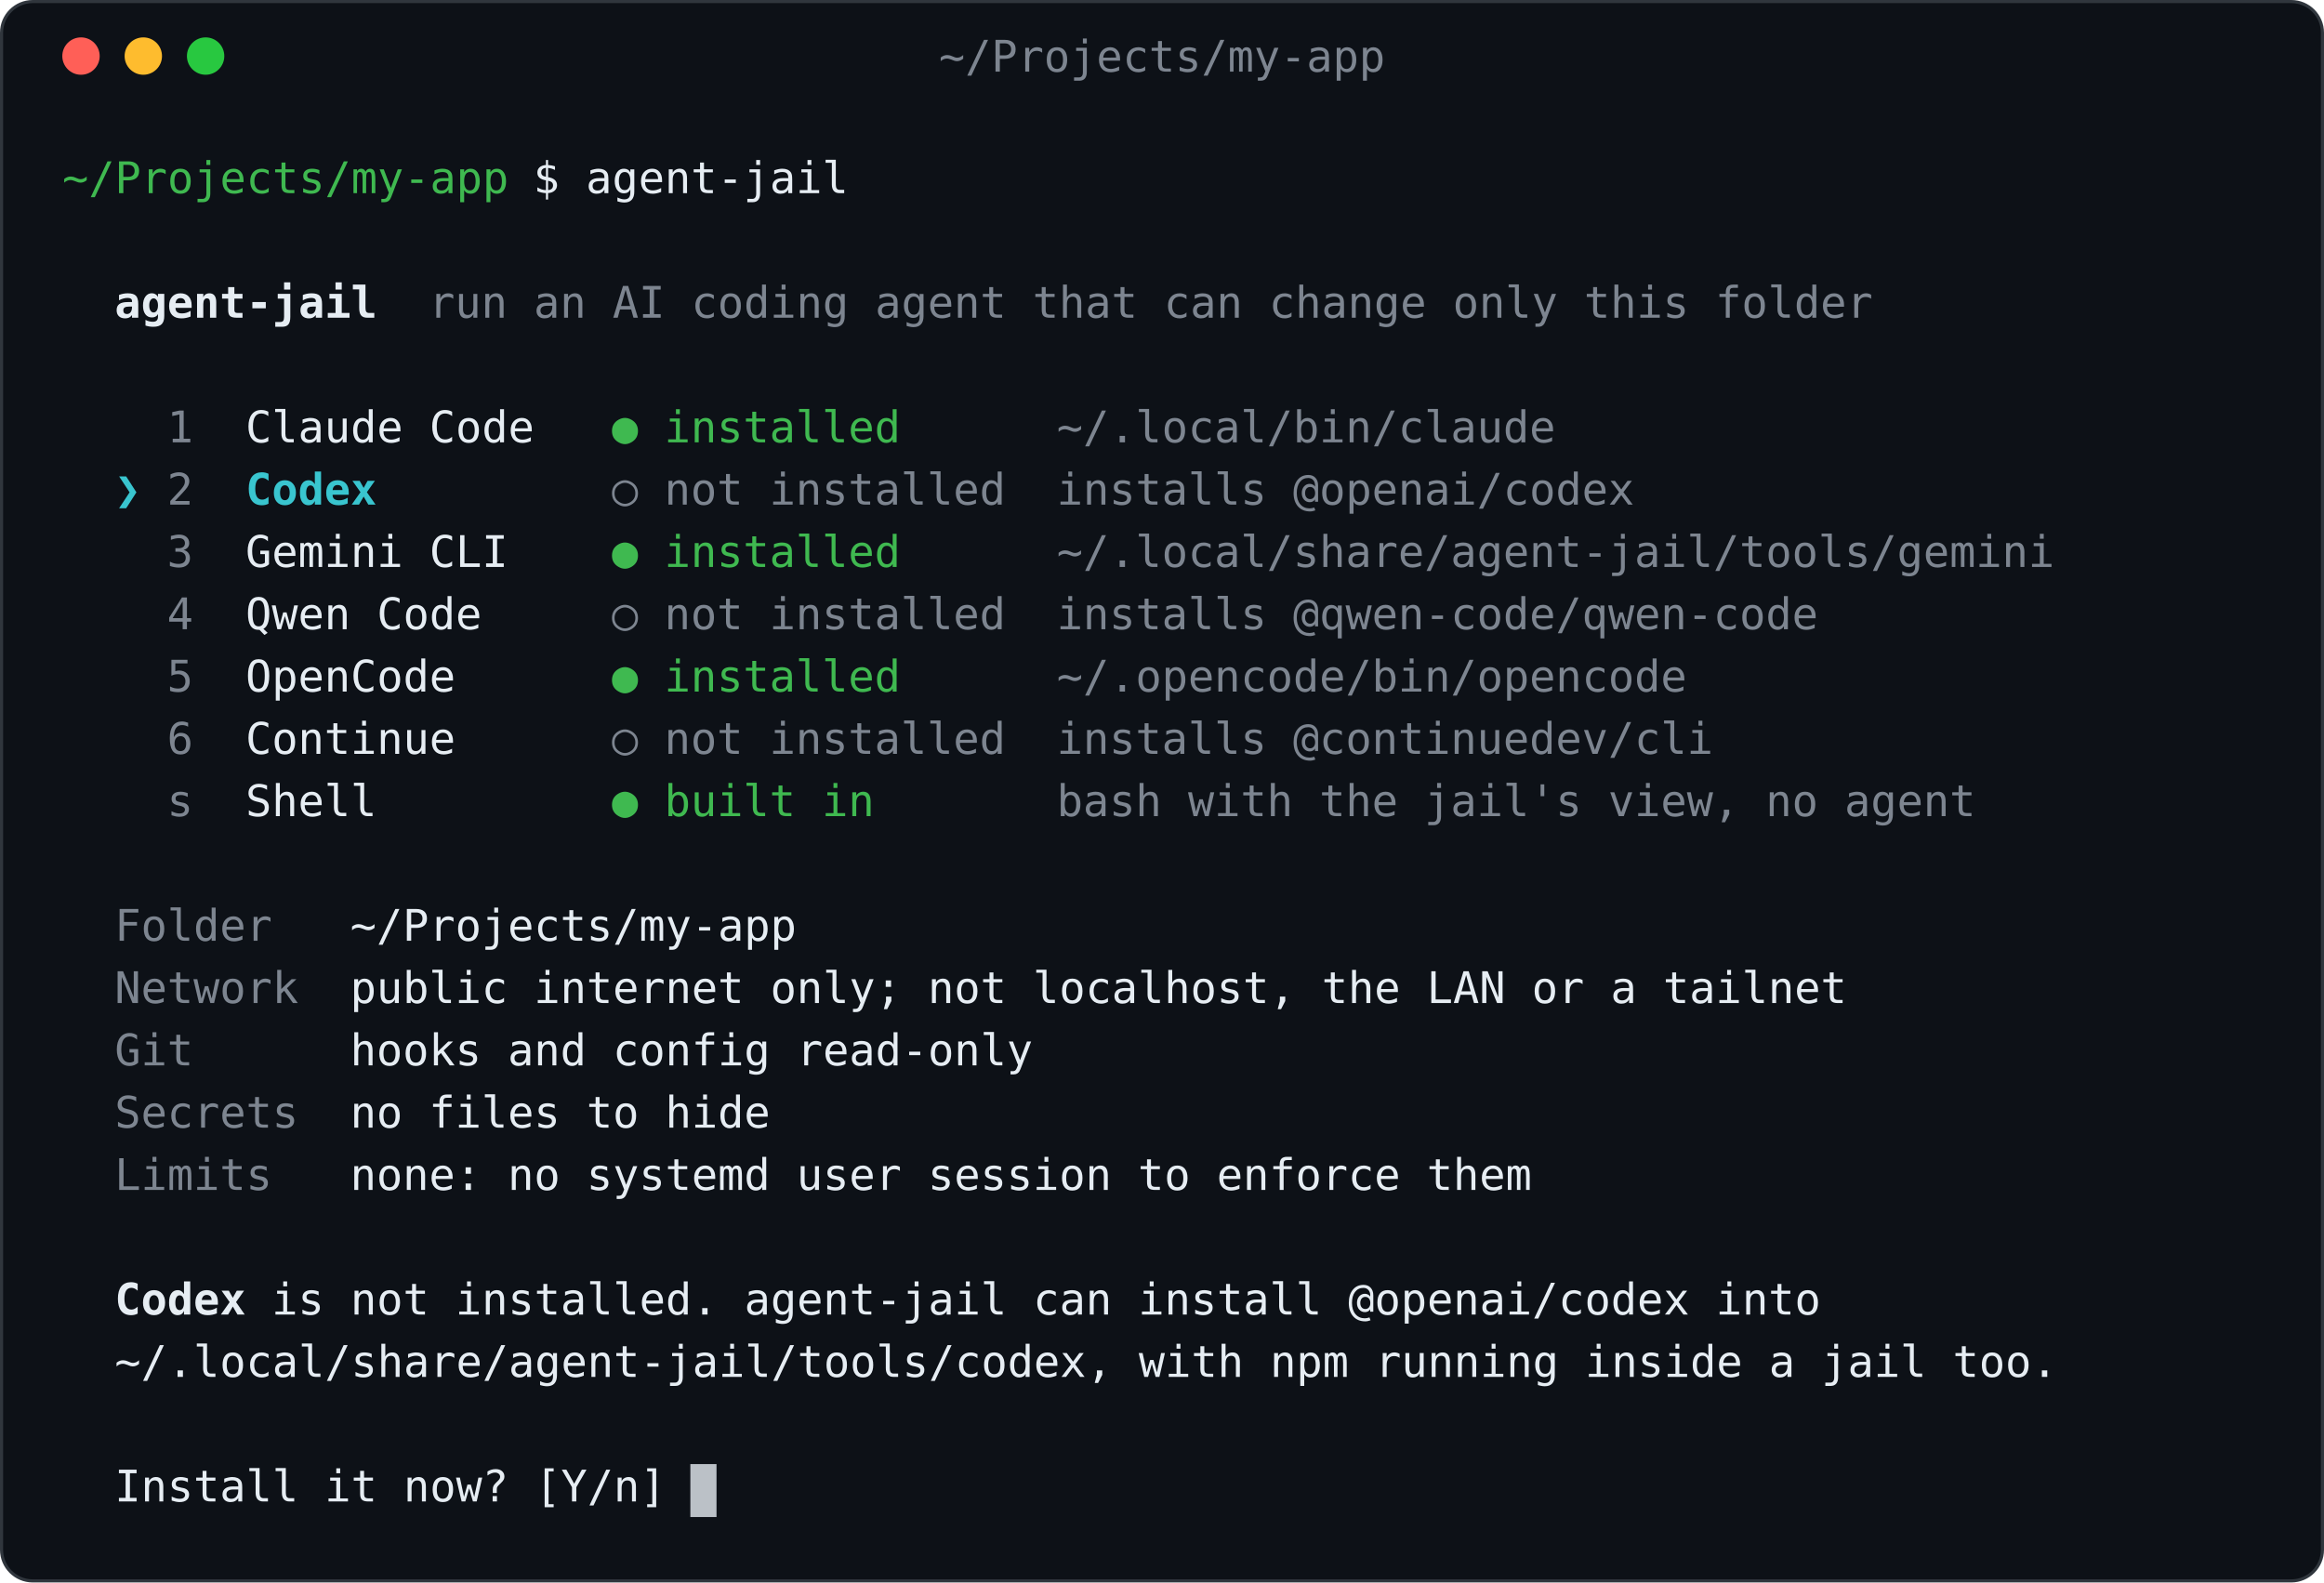
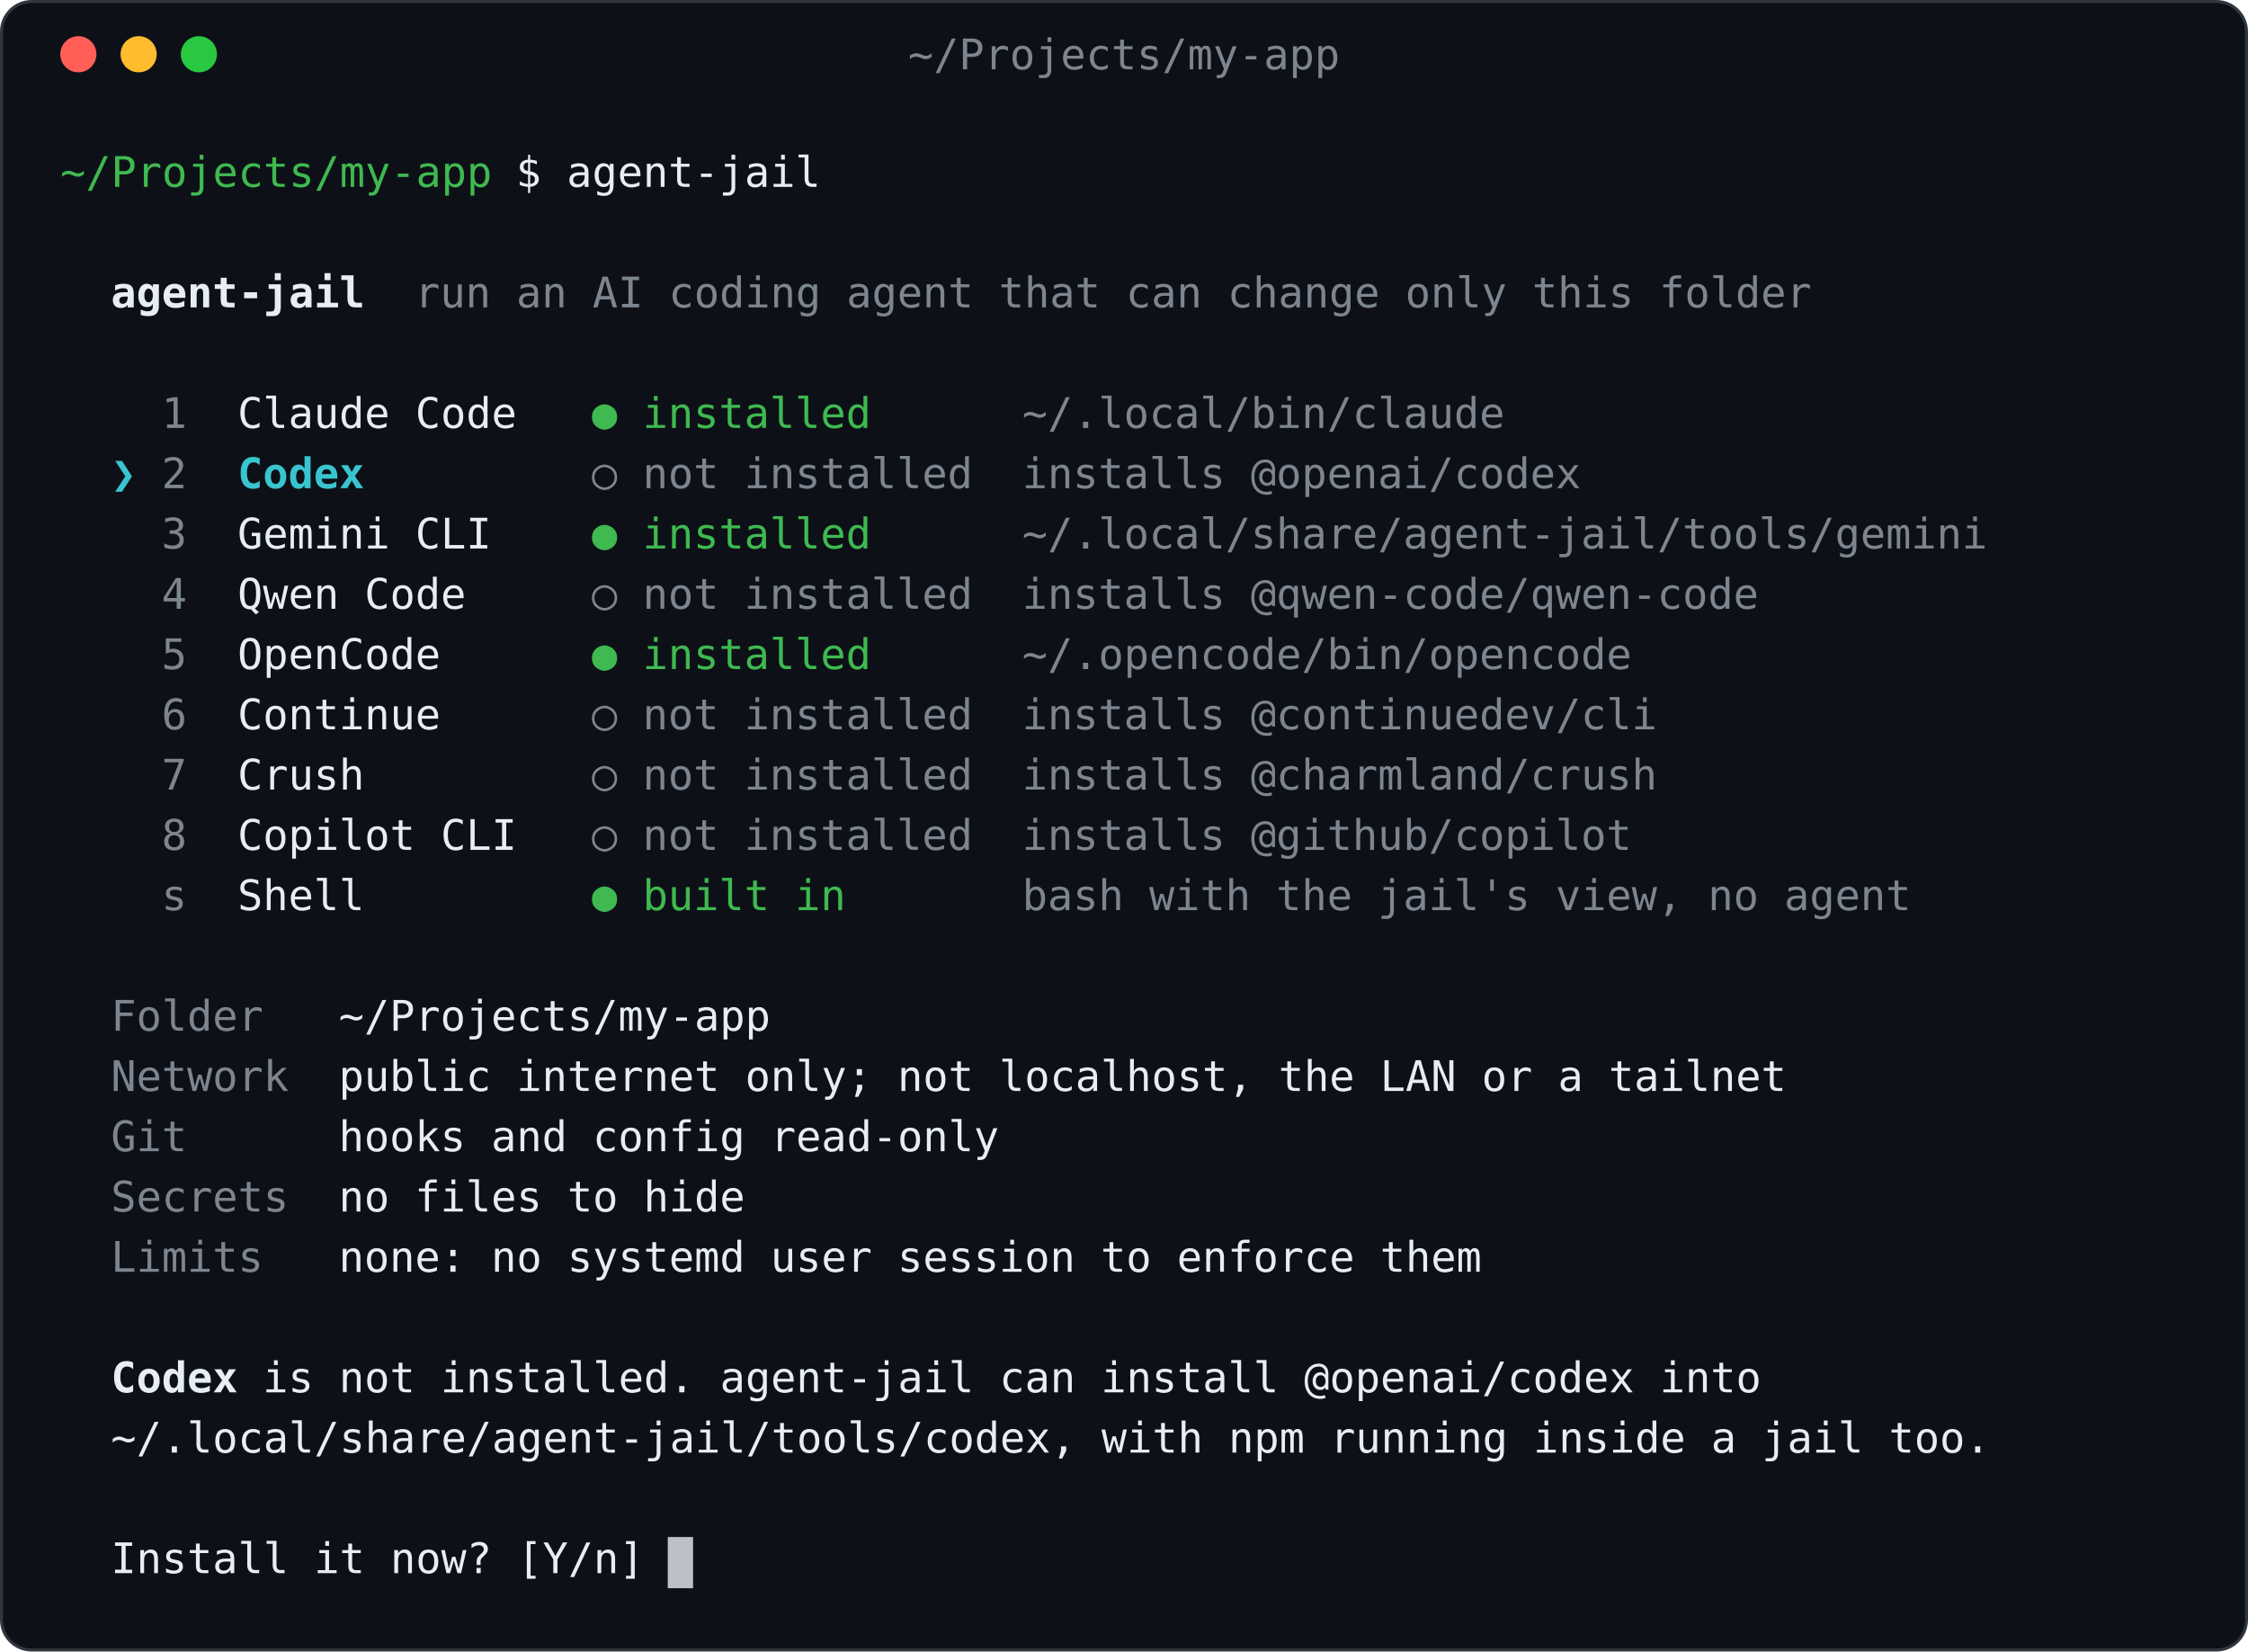
- <svg xmlns="http://www.w3.org/2000/svg" xml:space="preserve" width="746" height="508" viewBox="0 0 746 508" role="img" aria-label="The agent-jail picker: six coding agents, whether each is installed, and an offer to install Codex inside the jail">
+ <svg xmlns="http://www.w3.org/2000/svg" xml:space="preserve" width="746" height="548" viewBox="0 0 746 548" role="img" aria-label="The agent-jail picker: eight coding agents, whether each is installed, and an offer to install Codex inside the jail">
  <style>text{font:14px ui-monospace, SFMono-Regular, "SF Mono", Menlo, Consolas, "DejaVu Sans Mono", "Liberation Mono", monospace;fill:#e6edf3;white-space:pre}.bold{font-weight:700}.cdim{fill:#7d8590}.c32{fill:#3fb950}.c36{fill:#39c5cf}</style>
-   <rect x="0.5" y="0.5" width="745" height="507" rx="10" fill="#0d1117" stroke="#30363d" />
+   <rect x="0.5" y="0.5" width="745" height="547" rx="10" fill="#0d1117" stroke="#30363d" />
  <circle cx="26" cy="18" r="6" fill="#ff5f57" />
  <circle cx="46" cy="18" r="6" fill="#febc2e" />
  <circle cx="66" cy="18" r="6" fill="#28c840" />
  <text x="373" y="23" text-anchor="middle" class="cdim">~/Projects/my-app</text>
  <text x="20.0" y="62" class="c32">~/Projects/my-app</text>
  <text x="171.2" y="62">$ agent-jail</text>
  <text x="36.8" y="102" class="bold">agent-jail</text>
  <text x="137.6" y="102" class="cdim">run an AI coding agent that can change only this folder</text>
  <text x="53.6" y="142" class="cdim">1</text>
  <text x="78.8" y="142">Claude Code</text>
  <text x="196.4" y="142" class="c32">● installed</text>
  <text x="339.2" y="142" class="cdim">~/.local/bin/claude</text>
  <text x="36.8" y="162" class="c36">❯</text>
  <text x="53.6" y="162" class="cdim">2</text>
  <text x="78.8" y="162" class="bold c36">Codex</text>
  <text x="196.4" y="162" class="cdim">○ not installed</text>
  <text x="339.2" y="162" class="cdim">installs @openai/codex</text>
  <text x="53.6" y="182" class="cdim">3</text>
  <text x="78.8" y="182">Gemini CLI</text>
  <text x="196.4" y="182" class="c32">● installed</text>
  <text x="339.2" y="182" class="cdim">~/.local/share/agent-jail/tools/gemini</text>
  <text x="53.6" y="202" class="cdim">4</text>
  <text x="78.8" y="202">Qwen Code</text>
  <text x="196.4" y="202" class="cdim">○ not installed</text>
  <text x="339.2" y="202" class="cdim">installs @qwen-code/qwen-code</text>
  <text x="53.6" y="222" class="cdim">5</text>
  <text x="78.8" y="222">OpenCode</text>
  <text x="196.4" y="222" class="c32">● installed</text>
  <text x="339.2" y="222" class="cdim">~/.opencode/bin/opencode</text>
  <text x="53.6" y="242" class="cdim">6</text>
  <text x="78.8" y="242">Continue</text>
  <text x="196.4" y="242" class="cdim">○ not installed</text>
  <text x="339.2" y="242" class="cdim">installs @continuedev/cli</text>
-   <text x="53.6" y="262" class="cdim">s</text>
-   <text x="78.8" y="262">Shell</text>
-   <text x="196.4" y="262" class="c32">● built in</text>
-   <text x="339.2" y="262" class="cdim">bash with the jail's view, no agent</text>
-   <text x="36.8" y="302" class="cdim">Folder</text>
-   <text x="112.4" y="302">~/Projects/my-app</text>
-   <text x="36.8" y="322" class="cdim">Network</text>
-   <text x="112.4" y="322">public internet only; not localhost, the LAN or a tailnet</text>
-   <text x="36.8" y="342" class="cdim">Git</text>
-   <text x="112.4" y="342">hooks and config read-only</text>
-   <text x="36.8" y="362" class="cdim">Secrets</text>
-   <text x="112.4" y="362">no files to hide</text>
-   <text x="36.8" y="382" class="cdim">Limits</text>
-   <text x="112.4" y="382">none: no systemd user session to enforce them</text>
-   <text x="36.8" y="422" class="bold">Codex</text>
-   <text x="87.2" y="422">is not installed. agent-jail can install @openai/codex into</text>
-   <text x="36.8" y="442">~/.local/share/agent-jail/tools/codex, with npm running inside a jail too.</text>
-   <text x="36.8" y="482">Install it now? [Y/n]</text>
-   <rect x="221.6" y="470" width="8.4" height="17" fill="#e6edf3" opacity="0.8" />
+   <text x="53.6" y="262" class="cdim">7</text>
+   <text x="78.8" y="262">Crush</text>
+   <text x="196.4" y="262" class="cdim">○ not installed</text>
+   <text x="339.2" y="262" class="cdim">installs @charmland/crush</text>
+   <text x="53.6" y="282" class="cdim">8</text>
+   <text x="78.8" y="282">Copilot CLI</text>
+   <text x="196.4" y="282" class="cdim">○ not installed</text>
+   <text x="339.2" y="282" class="cdim">installs @github/copilot</text>
+   <text x="53.6" y="302" class="cdim">s</text>
+   <text x="78.8" y="302">Shell</text>
+   <text x="196.4" y="302" class="c32">● built in</text>
+   <text x="339.2" y="302" class="cdim">bash with the jail's view, no agent</text>
+   <text x="36.8" y="342" class="cdim">Folder</text>
+   <text x="112.4" y="342">~/Projects/my-app</text>
+   <text x="36.8" y="362" class="cdim">Network</text>
+   <text x="112.4" y="362">public internet only; not localhost, the LAN or a tailnet</text>
+   <text x="36.8" y="382" class="cdim">Git</text>
+   <text x="112.4" y="382">hooks and config read-only</text>
+   <text x="36.8" y="402" class="cdim">Secrets</text>
+   <text x="112.4" y="402">no files to hide</text>
+   <text x="36.8" y="422" class="cdim">Limits</text>
+   <text x="112.4" y="422">none: no systemd user session to enforce them</text>
+   <text x="36.8" y="462" class="bold">Codex</text>
+   <text x="87.2" y="462">is not installed. agent-jail can install @openai/codex into</text>
+   <text x="36.8" y="482">~/.local/share/agent-jail/tools/codex, with npm running inside a jail too.</text>
+   <text x="36.8" y="522">Install it now? [Y/n]</text>
+   <rect x="221.6" y="510" width="8.4" height="17" fill="#e6edf3" opacity="0.8" />
</svg>
